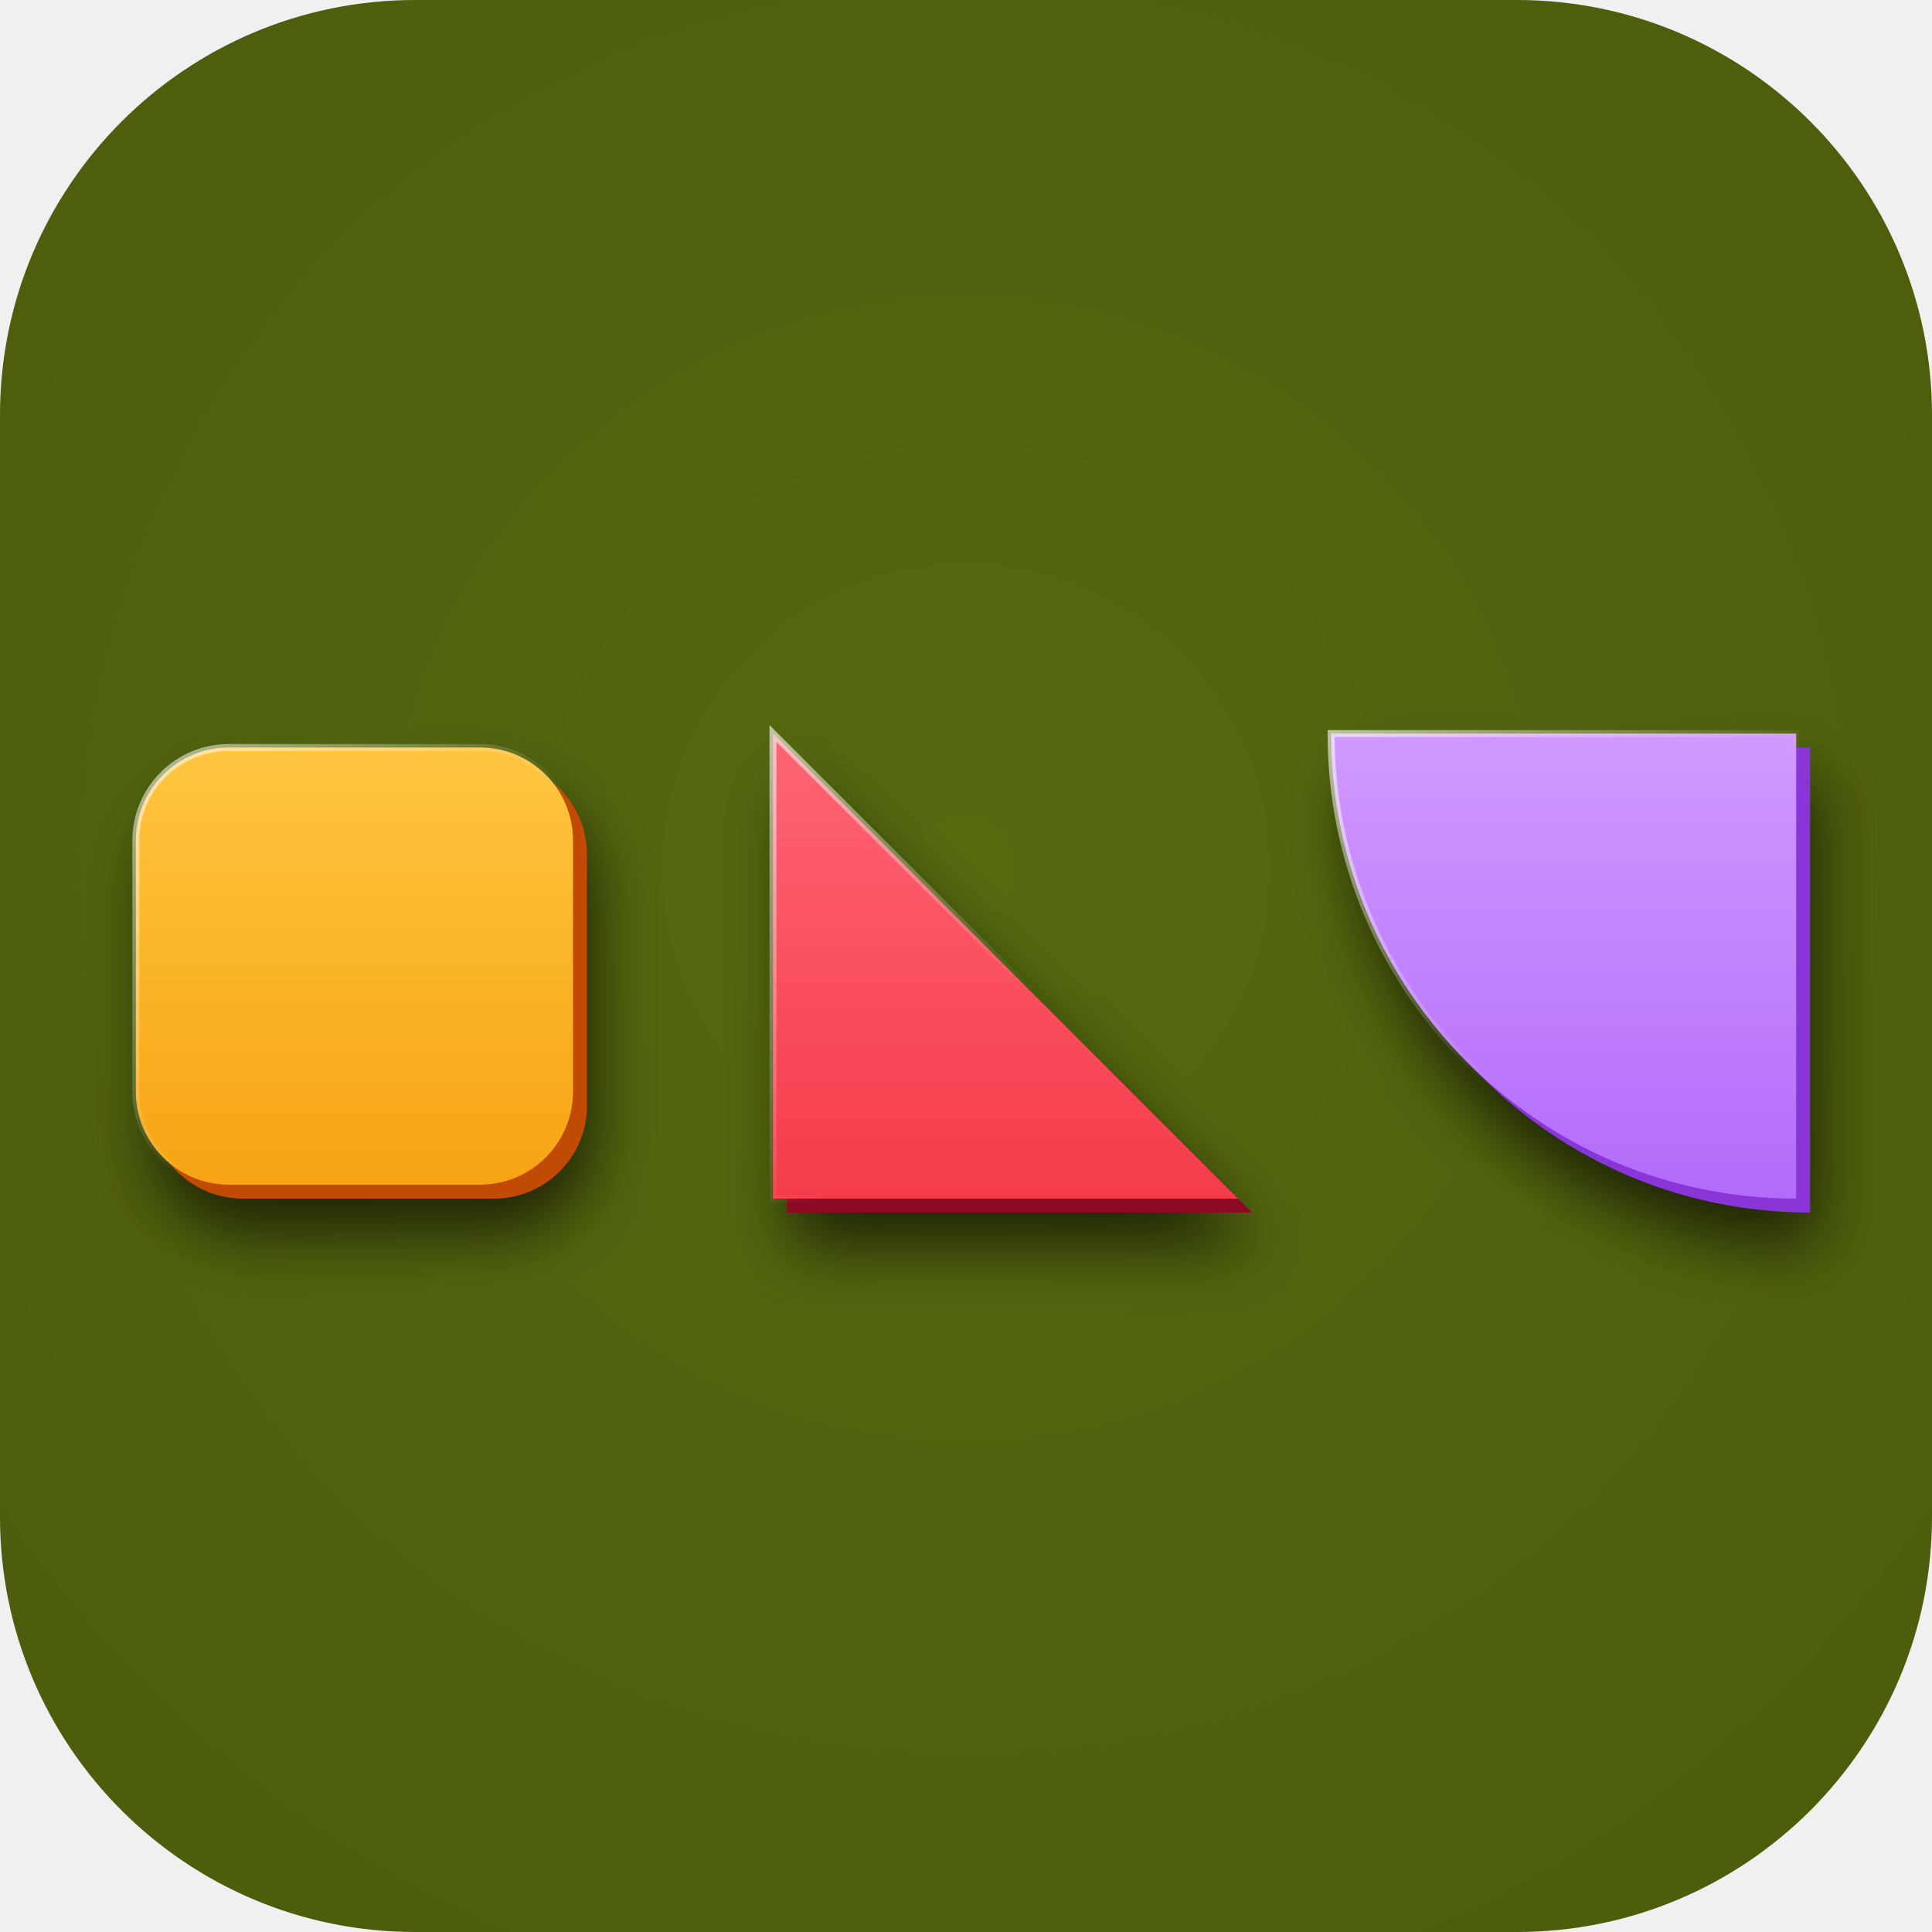
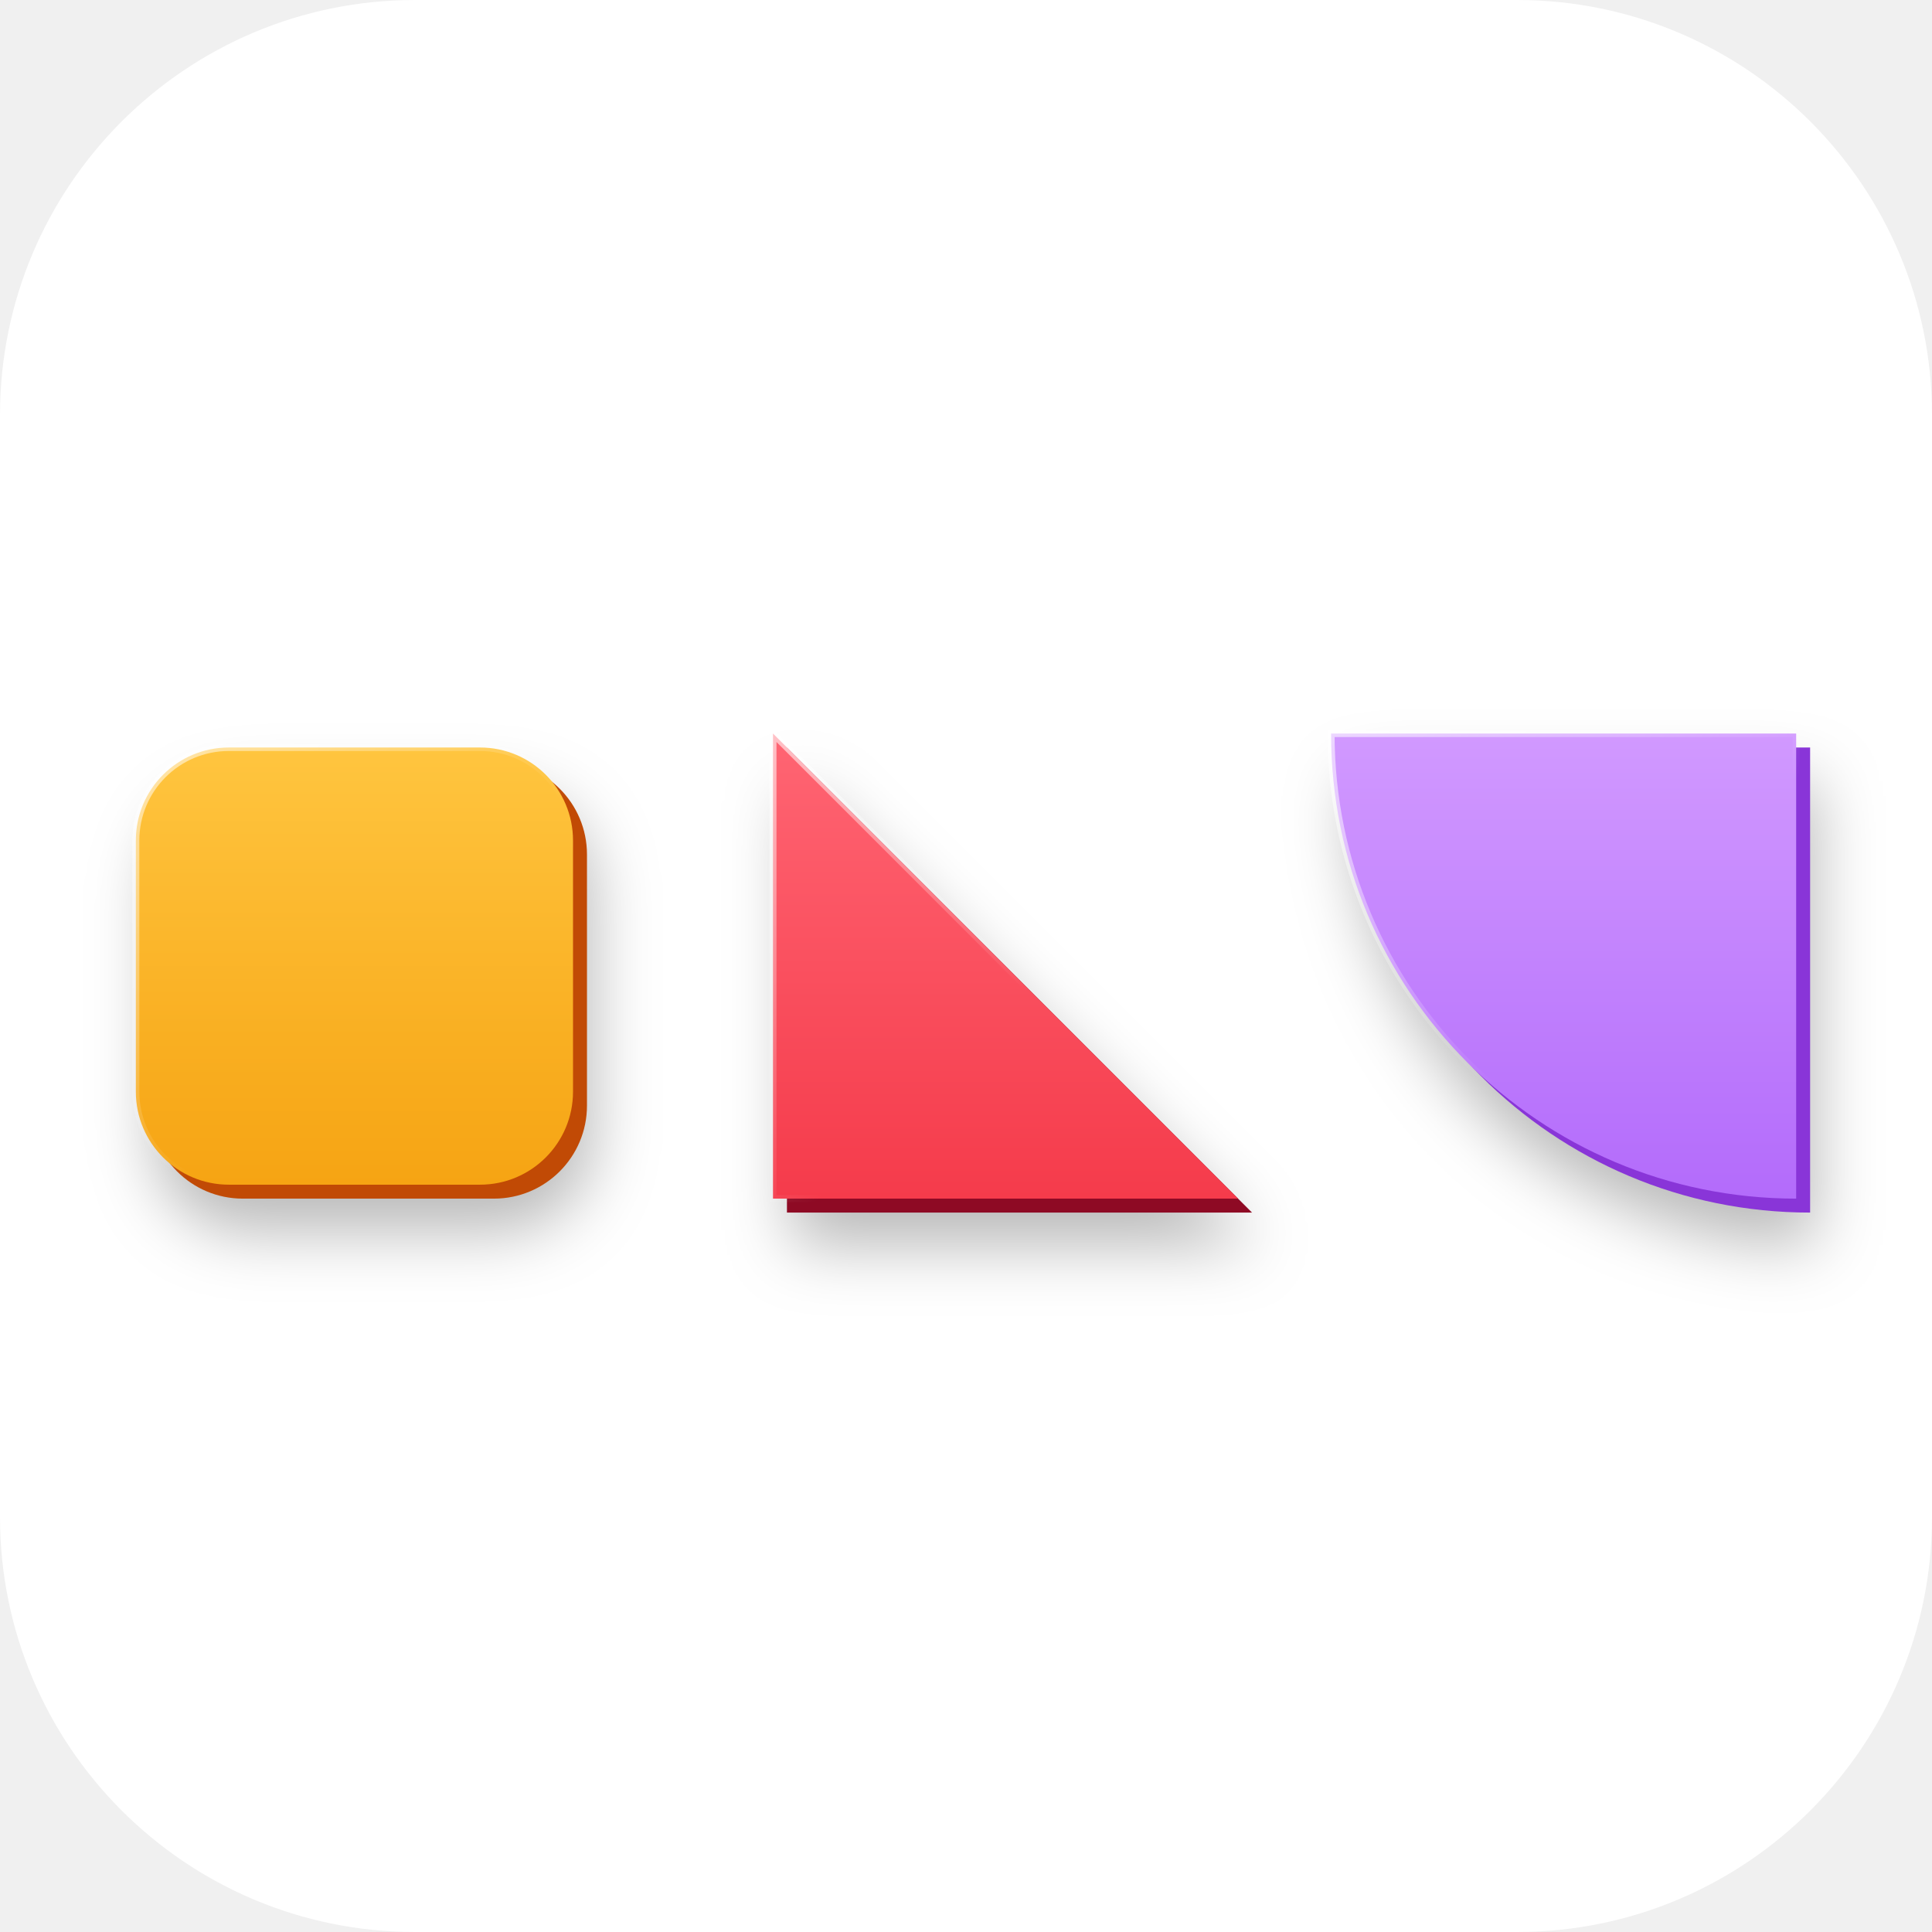
<svg xmlns="http://www.w3.org/2000/svg" viewBox="0 0 512 512" width="512" height="512">
+   <style>
+     .fondo { fill: #ffffff; }
+     .sombra { flood-opacity: .28; }
+     @media (prefers-color-scheme: dark) {
+       .fondo { fill: #000000; }
+       .sombra { flood-opacity: .65; }
+     }
+   </style>
  <defs>
-     <radialGradient id="fondo" cx="50%" cy="45%" r="75%">
-       <stop offset="0" stop-color="#56690f" />
-       <stop offset="1" stop-color="#4a5b0c" />
-     </radialGradient>
    <linearGradient id="naranja" x1="0" y1="0" x2="0" y2="1">
      <stop offset="0" stop-color="#ffc53f" />
      <stop offset="1" stop-color="#f6a413" />
    </linearGradient>
    <linearGradient id="rojo" x1="0" y1="0" x2="0" y2="1">
      <stop offset="0" stop-color="#ff6573" />
      <stop offset="1" stop-color="#f53b4b" />
    </linearGradient>
    <linearGradient id="morado" x1="0" y1="0" x2="0" y2="1">
      <stop offset="0" stop-color="#d199ff" />
      <stop offset="1" stop-color="#b36bfb" />
    </linearGradient>
    <linearGradient id="brillo" x1="0" y1="0" x2="1" y2="1">
      <stop offset="0" stop-color="#fff" stop-opacity=".6" />
      <stop offset=".55" stop-color="#fff" stop-opacity="0" />
    </linearGradient>
    <filter id="sombra" x="-30%" y="-40%" width="160%" height="220%">
      <feGaussianBlur in="SourceAlpha" stdDeviation="7" />
      <feOffset dx="1" dy="7" result="desplazada" />
-       <feFlood flood-color="#000" flood-opacity=".65" />
+       <feFlood class="sombra" flood-color="#000" />
      <feComposite in2="desplazada" operator="in" />
    </filter>
  </defs>
-   <rect width="512" height="512" rx="110" fill="url(#fondo)" />
+   <rect class="fondo" width="512" height="512" rx="110" />
  <g transform="translate(36 194.4) scale(1.2325)">
    <g filter="url(#sombra)" transform="translate(3 3)">
      <rect y="3" width="94" height="94" rx="20" />
      <path d="M137 0V100H237Z" />
      <path d="M257 0H357V100A100 100 0 0 1 257 0Z" />
    </g>
    <g transform="translate(3 3)">
      <rect y="3" width="94" height="94" rx="20" fill="#c14a05" />
      <path d="M137 0V100H237Z" fill="#8e0a24" />
      <path d="M257 0H357V100A100 100 0 0 1 257 0Z" fill="#8935d8" />
    </g>
    <rect y="3" width="94" height="94" rx="20" fill="url(#naranja)" />
    <path d="M137 0V100H237Z" fill="url(#rojo)" />
    <path d="M257 0H357V100A100 100 0 0 1 257 0Z" fill="url(#morado)" />
    <g fill="none" stroke="url(#brillo)" stroke-width="1.5">
      <rect y="3" width="94" height="94" rx="20" />
      <path d="M137 0V100H237Z" />
      <path d="M257 0H357V100A100 100 0 0 1 257 0Z" />
    </g>
  </g>
</svg>
